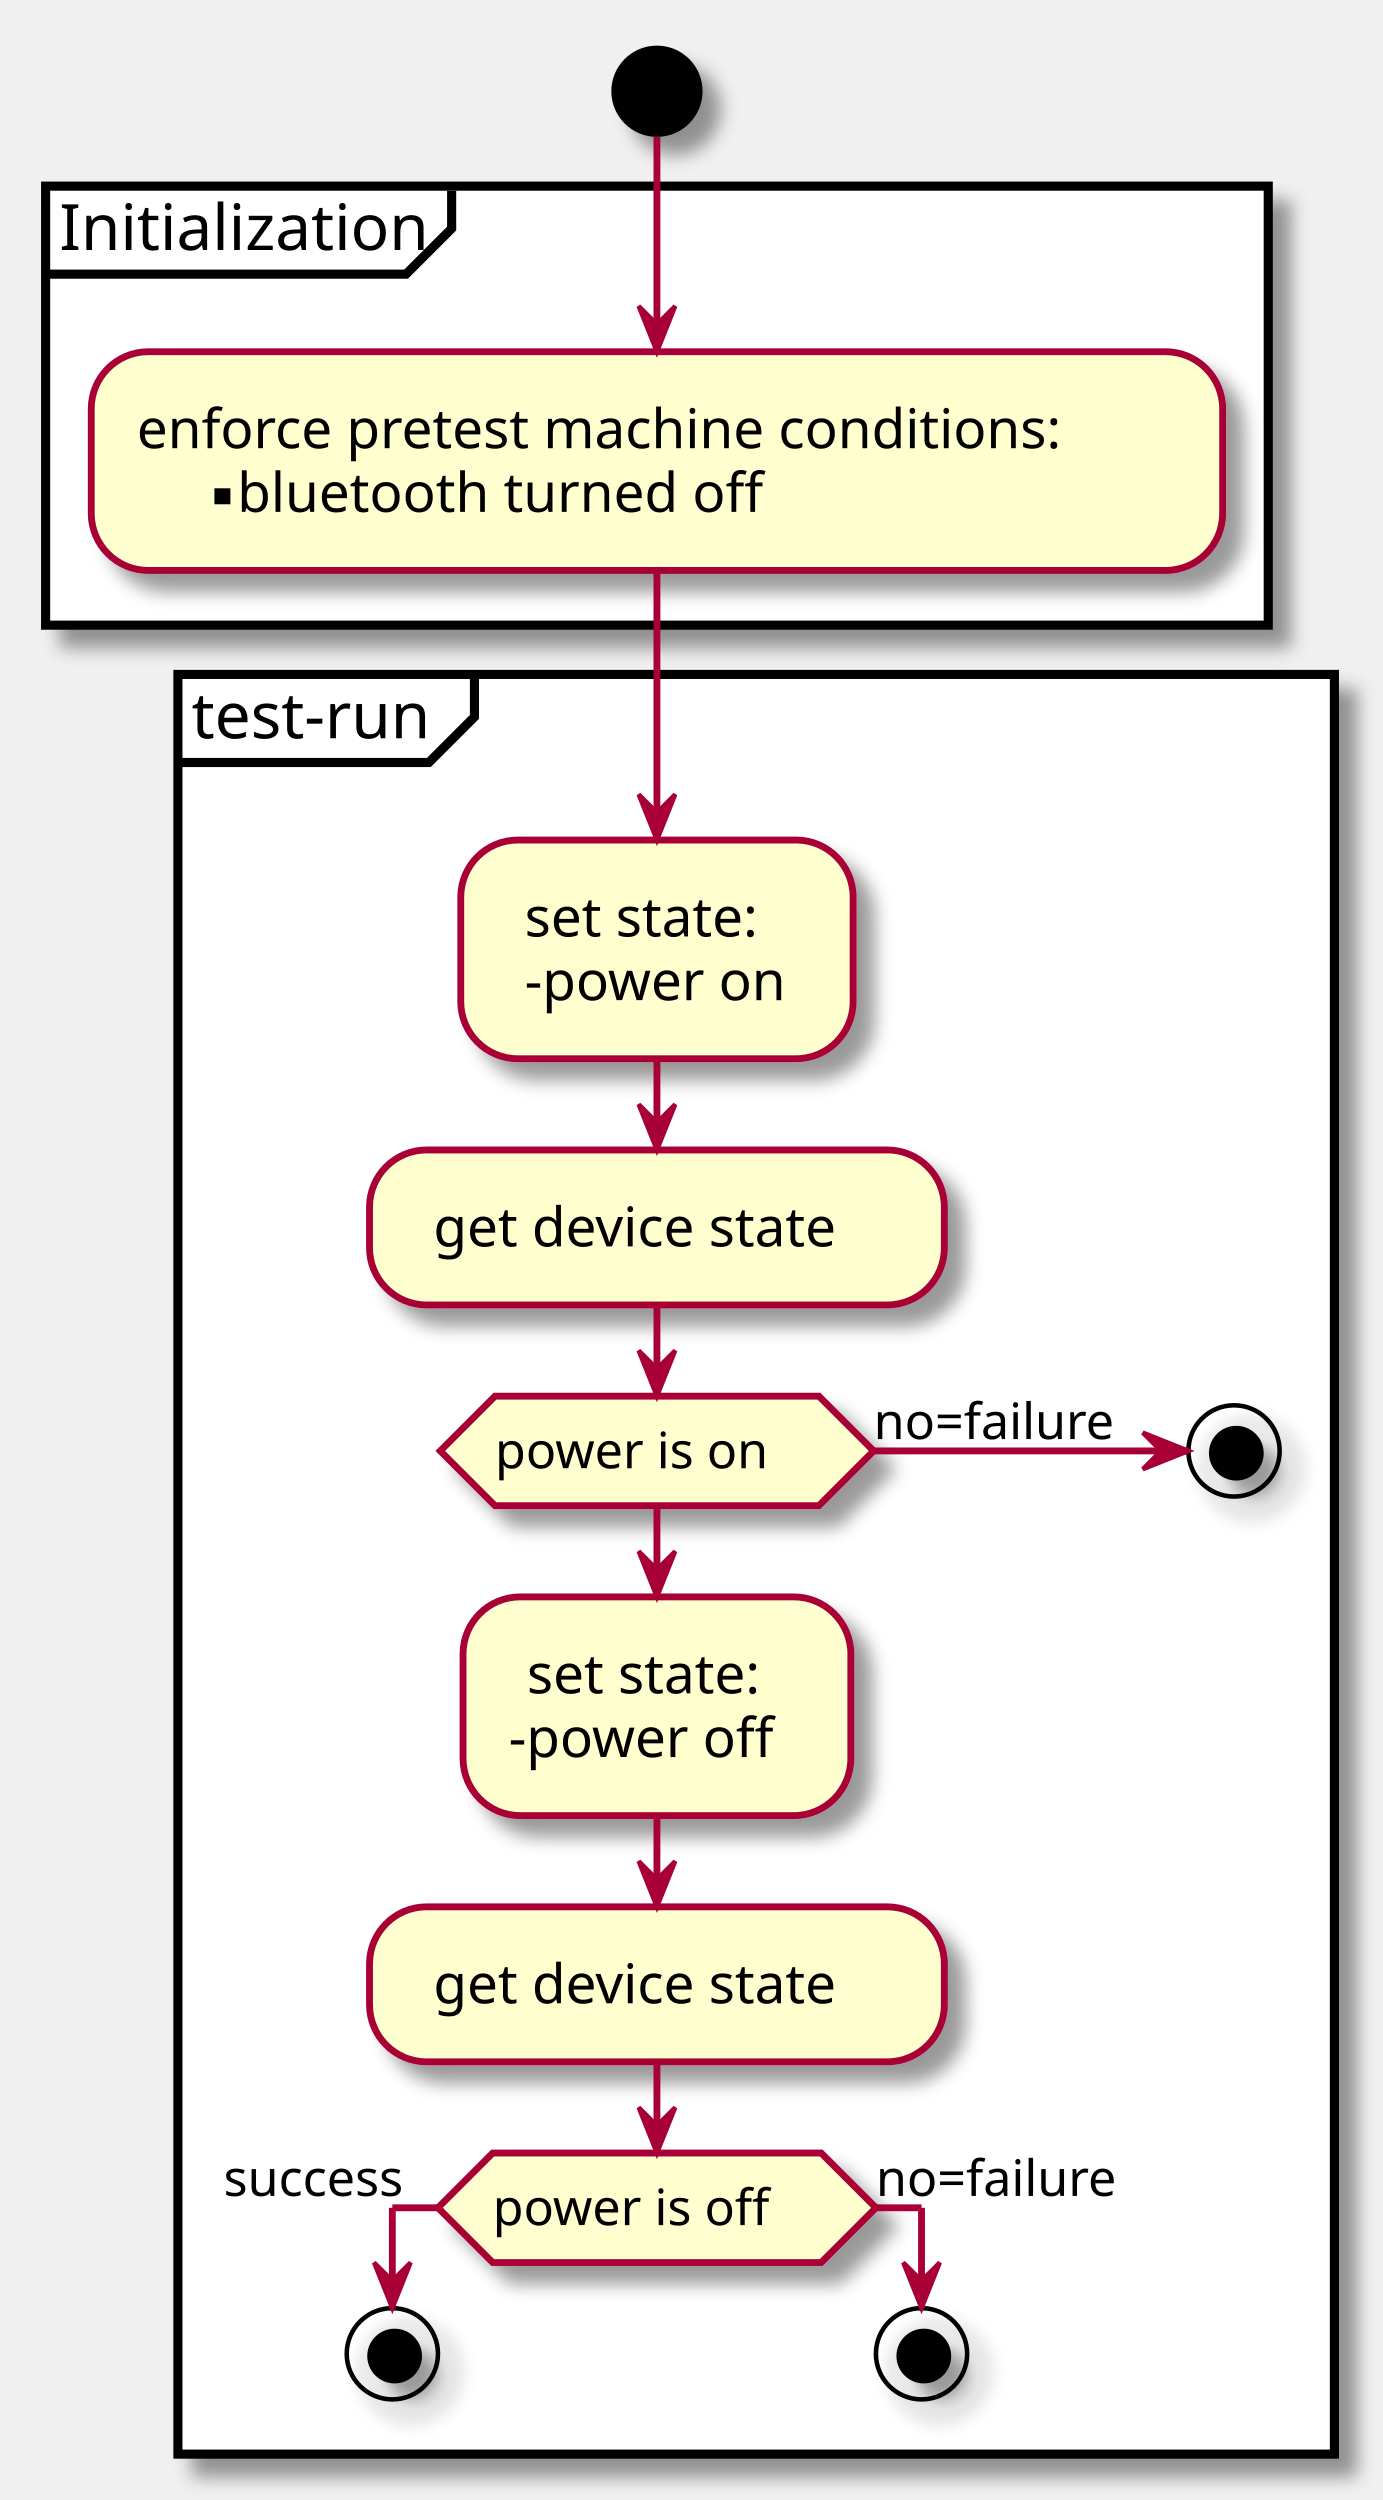
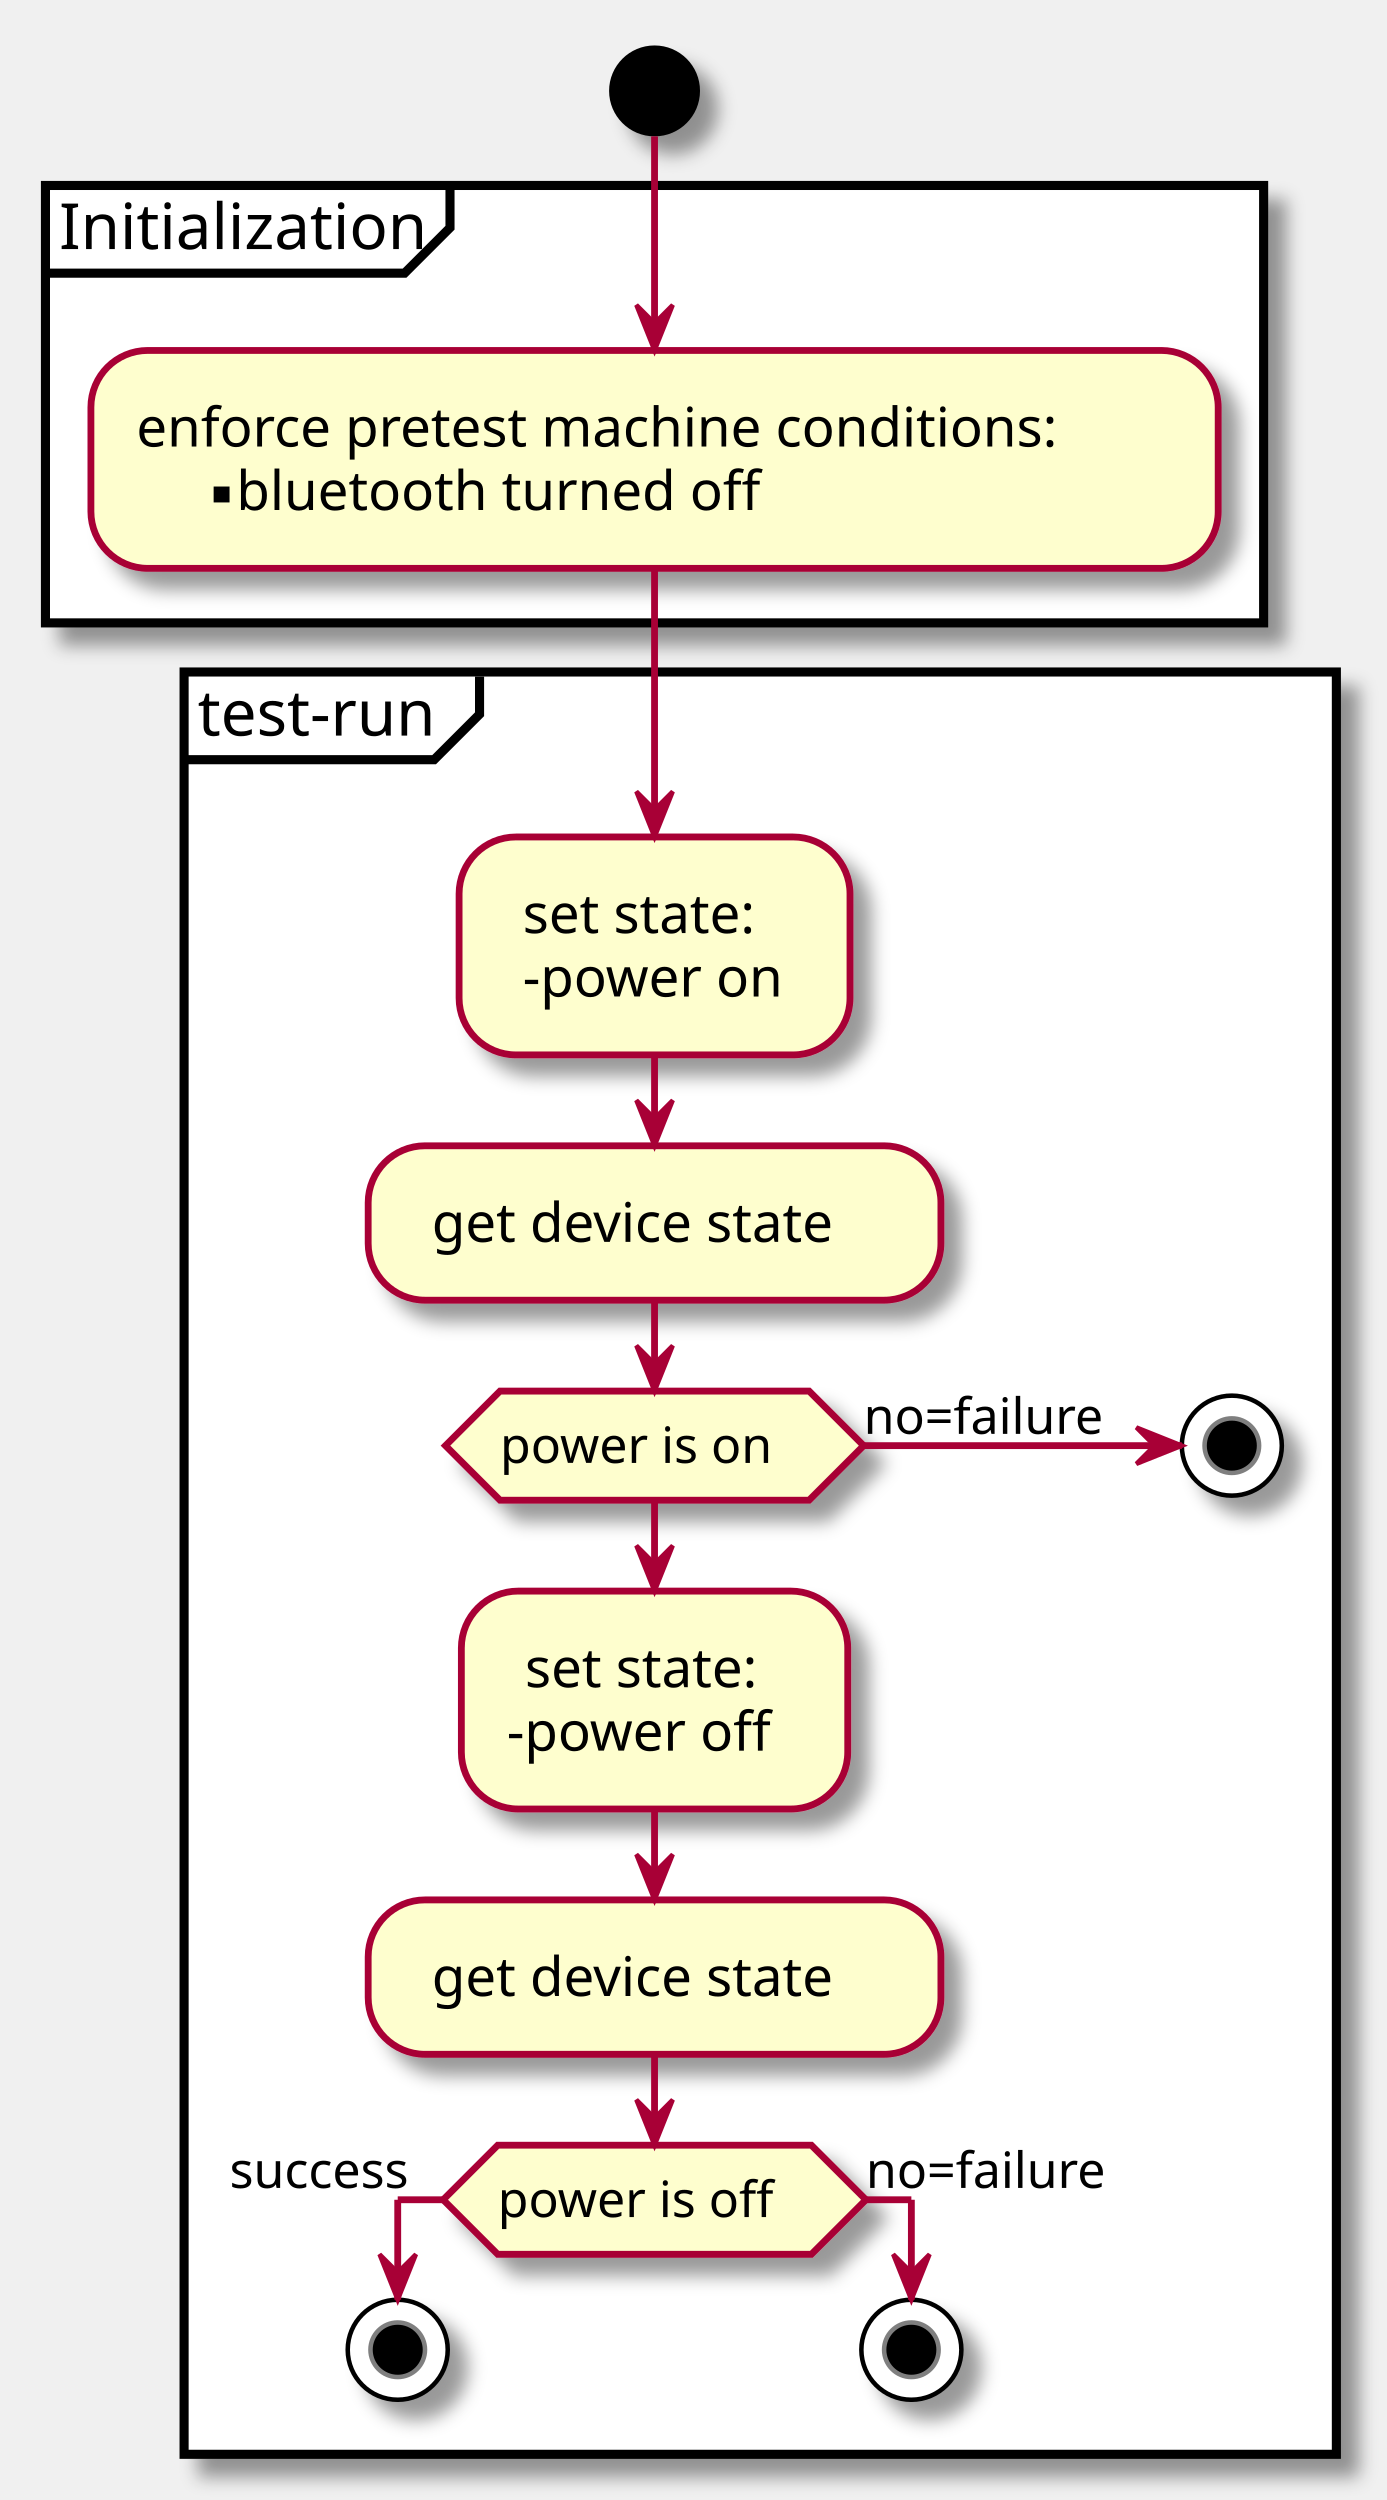
- <svg xmlns="http://www.w3.org/2000/svg" contentScriptType="application/ecmascript" contentStyleType="text/css" height="548px" preserveAspectRatio="none" style="width:303px;height:548px;" version="1.1" viewBox="0 0 303 548" width="303px" zoomAndPan="magnify">
+ <svg xmlns="http://www.w3.org/2000/svg" contentScriptType="application/ecmascript" contentStyleType="text/css" height="550px" preserveAspectRatio="none" style="width:305px;height:550px;background:#F0F0F0;" version="1.1" viewBox="0 0 305 550" width="305px" zoomAndPan="magnify">
  <defs>
-     <filter height="300%" id="f1t3v11fvi8ij8" width="300%" x="-1" y="-1">
+     <filter height="300%" id="f1nukkwkt4skaq" width="300%" x="-1" y="-1">
      <feGaussianBlur result="blurOut" stdDeviation="2.0" />
      <feColorMatrix in="blurOut" result="blurOut2" type="matrix" values="0 0 0 0 0 0 0 0 0 0 0 0 0 0 0 0 0 0 .4 0" />
      <feOffset dx="4.0" dy="4.0" in="blurOut2" result="blurOut3" />
      <feBlend in="SourceGraphic" in2="blurOut3" mode="normal" />
    </filter>
  </defs>
  <g>
-     <ellipse cx="144" cy="20" fill="#000000" filter="url(#f1t3v11fvi8ij8)" rx="10" ry="10" style="stroke: none; stroke-width: 1.0;" />
-     <rect fill="#FFFFFF" filter="url(#f1t3v11fvi8ij8)" height="96.234" style="stroke: #000000; stroke-width: 2.0;" width="268" x="10" y="40.802" />
+     <ellipse cx="144" cy="20" fill="#000000" filter="url(#f1nukkwkt4skaq)" rx="10" ry="10" style="stroke: none; stroke-width: 1.0;" />
+     <rect fill="#FFFFFF" filter="url(#f1nukkwkt4skaq)" height="96.234" style="stroke: #000000; stroke-width: 2.0;" width="268" x="10" y="40.802" />
    <path d="M99,41.802 L99,50.099 L89,60.099 L10,60.099 " fill="none" style="stroke: #000000; stroke-width: 2.0;" />
    <text fill="#000000" font-family="sans-serif" font-size="14" lengthAdjust="spacingAndGlyphs" textLength="79" x="13" y="54.797">Initialization</text>
-     <rect fill="#FEFECE" filter="url(#f1t3v11fvi8ij8)" height="47.938" rx="12.5" ry="12.5" style="stroke: #A80036; stroke-width: 1.5;" width="248" x="20" y="77.099" />
+     <rect fill="#FEFECE" filter="url(#f1nukkwkt4skaq)" height="47.938" rx="12.5" ry="12.5" style="stroke: #A80036; stroke-width: 1.5;" width="248" x="20" y="77.099" />
    <text fill="#000000" font-family="sans-serif" font-size="12" lengthAdjust="spacingAndGlyphs" textLength="228" x="30" y="98.237">enforce pretest machine conditions:</text>
    <rect fill="#000000" height="3.5" style="stroke: #000000; stroke-width: 0.0;" width="3.5" x="47" y="107.036" />
    <text fill="#000000" font-family="sans-serif" font-size="12" lengthAdjust="spacingAndGlyphs" textLength="127" x="52" y="112.206">bluetooth turned off</text>
-     <rect fill="#FFFFFF" filter="url(#f1t3v11fvi8ij8)" height="390.109" style="stroke: #000000; stroke-width: 2.0;" width="253.5" x="39" y="147.838" />
-     <path d="M104,148.838 L104,157.135 L94,167.135 L39,167.135 " fill="none" style="stroke: #000000; stroke-width: 2.0;" />
-     <text fill="#000000" font-family="sans-serif" font-size="14" lengthAdjust="spacingAndGlyphs" textLength="55" x="42" y="161.833">test-run</text>
-     <rect fill="#FEFECE" filter="url(#f1t3v11fvi8ij8)" height="47.938" rx="12.5" ry="12.5" style="stroke: #A80036; stroke-width: 1.5;" width="86" x="101" y="184.135" />
+     <rect fill="#FFFFFF" filter="url(#f1nukkwkt4skaq)" height="392.109" style="stroke: #000000; stroke-width: 2.0;" width="253.5" x="40.5" y="147.838" />
+     <path d="M105.5,148.838 L105.5,157.135 L95.5,167.135 L40.5,167.135 " fill="none" style="stroke: #000000; stroke-width: 2.0;" />
+     <text fill="#000000" font-family="sans-serif" font-size="14" lengthAdjust="spacingAndGlyphs" textLength="55" x="43.5" y="161.833">test-run</text>
+     <rect fill="#FEFECE" filter="url(#f1nukkwkt4skaq)" height="47.938" rx="12.5" ry="12.5" style="stroke: #A80036; stroke-width: 1.5;" width="86" x="101" y="184.135" />
    <text fill="#000000" font-family="sans-serif" font-size="12" lengthAdjust="spacingAndGlyphs" textLength="61" x="115" y="205.273">set state:</text>
    <text fill="#000000" font-family="sans-serif" font-size="12" lengthAdjust="spacingAndGlyphs" textLength="62" x="115" y="219.242">-power on</text>
-     <rect fill="#FEFECE" filter="url(#f1t3v11fvi8ij8)" height="33.969" rx="12.5" ry="12.5" style="stroke: #A80036; stroke-width: 1.5;" width="126" x="81" y="252.072" />
+     <rect fill="#FEFECE" filter="url(#f1nukkwkt4skaq)" height="33.969" rx="12.5" ry="12.5" style="stroke: #A80036; stroke-width: 1.5;" width="126" x="81" y="252.072" />
    <text fill="#000000" font-family="sans-serif" font-size="12" lengthAdjust="spacingAndGlyphs" textLength="102" x="95" y="273.211">get device state</text>
-     <rect fill="#FEFECE" filter="url(#f1t3v11fvi8ij8)" height="47.938" rx="12.5" ry="12.5" style="stroke: #A80036; stroke-width: 1.5;" width="85" x="101.5" y="350.041" />
+     <rect fill="#FEFECE" filter="url(#f1nukkwkt4skaq)" height="47.938" rx="12.5" ry="12.5" style="stroke: #A80036; stroke-width: 1.5;" width="85" x="101.5" y="350.041" />
    <text fill="#000000" font-family="sans-serif" font-size="12" lengthAdjust="spacingAndGlyphs" textLength="61" x="115.5" y="371.18">set state:</text>
    <text fill="#000000" font-family="sans-serif" font-size="12" lengthAdjust="spacingAndGlyphs" textLength="62" x="111.5" y="385.148">-power off</text>
-     <polygon fill="#FEFECE" filter="url(#f1t3v11fvi8ij8)" points="108.5,306.041,179.5,306.041,191.5,318.041,179.5,330.041,108.5,330.041,96.5,318.041,108.5,306.041" style="stroke: #A80036; stroke-width: 1.5;" />
-     <text fill="#000000" font-family="sans-serif" font-size="11" lengthAdjust="spacingAndGlyphs" textLength="67" x="108.5" y="321.849">power is on</text>
-     <text fill="#000000" font-family="sans-serif" font-size="11" lengthAdjust="spacingAndGlyphs" textLength="59" x="191.5" y="315.447">no=failure</text>
-     <ellipse cx="270.5" cy="318.041" fill="none" filter="url(#f1t3v11fvi8ij8)" rx="10" ry="10" style="stroke: #000000; stroke-width: 1.0;" />
-     <ellipse cx="271" cy="318.541" fill="#000000" filter="url(#f1t3v11fvi8ij8)" rx="6" ry="6" style="stroke: none; stroke-width: 1.0;" />
-     <rect fill="#FEFECE" filter="url(#f1t3v11fvi8ij8)" height="33.969" rx="12.5" ry="12.5" style="stroke: #A80036; stroke-width: 1.5;" width="126" x="81" y="417.978" />
+     <polygon fill="#FEFECE" filter="url(#f1nukkwkt4skaq)" points="110,306.041,178,306.041,190,318.041,178,330.041,110,330.041,98,318.041,110,306.041" style="stroke: #A80036; stroke-width: 1.5;" />
+     <text fill="#000000" font-family="sans-serif" font-size="11" lengthAdjust="spacingAndGlyphs" textLength="65" x="110" y="321.849">power is on</text>
+     <text fill="#000000" font-family="sans-serif" font-size="11" lengthAdjust="spacingAndGlyphs" textLength="59" x="190" y="315.447">no=failure</text>
+     <ellipse cx="271" cy="318.041" fill="#FFFFFF" filter="url(#f1nukkwkt4skaq)" rx="11" ry="11" style="stroke: #000000; stroke-width: 1.0;" />
+     <ellipse cx="271" cy="318.041" fill="#000000" rx="6" ry="6" style="stroke: #7F7F7F; stroke-width: 1.0;" />
+     <rect fill="#FEFECE" filter="url(#f1nukkwkt4skaq)" height="33.969" rx="12.5" ry="12.5" style="stroke: #A80036; stroke-width: 1.5;" width="126" x="81" y="417.978" />
    <text fill="#000000" font-family="sans-serif" font-size="12" lengthAdjust="spacingAndGlyphs" textLength="102" x="95" y="439.117">get device state</text>
-     <polygon fill="#FEFECE" filter="url(#f1t3v11fvi8ij8)" points="108,471.947,180,471.947,192,483.947,180,495.947,108,495.947,96,483.947,108,471.947" style="stroke: #A80036; stroke-width: 1.5;" />
-     <text fill="#000000" font-family="sans-serif" font-size="11" lengthAdjust="spacingAndGlyphs" textLength="68" x="108" y="487.755">power is off</text>
-     <text fill="#000000" font-family="sans-serif" font-size="11" lengthAdjust="spacingAndGlyphs" textLength="47" x="49" y="481.353">success</text>
-     <text fill="#000000" font-family="sans-serif" font-size="11" lengthAdjust="spacingAndGlyphs" textLength="59" x="192" y="481.353">no=failure</text>
-     <ellipse cx="86" cy="515.947" fill="none" filter="url(#f1t3v11fvi8ij8)" rx="10" ry="10" style="stroke: #000000; stroke-width: 1.0;" />
-     <ellipse cx="86.5" cy="516.447" fill="#000000" filter="url(#f1t3v11fvi8ij8)" rx="6" ry="6" style="stroke: none; stroke-width: 1.0;" />
-     <ellipse cx="202" cy="515.947" fill="none" filter="url(#f1t3v11fvi8ij8)" rx="10" ry="10" style="stroke: #000000; stroke-width: 1.0;" />
-     <ellipse cx="202.5" cy="516.447" fill="#000000" filter="url(#f1t3v11fvi8ij8)" rx="6" ry="6" style="stroke: none; stroke-width: 1.0;" />
+     <polygon fill="#FEFECE" filter="url(#f1nukkwkt4skaq)" points="109.5,471.947,178.5,471.947,190.5,483.947,178.5,495.947,109.5,495.947,97.5,483.947,109.5,471.947" style="stroke: #A80036; stroke-width: 1.5;" />
+     <text fill="#000000" font-family="sans-serif" font-size="11" lengthAdjust="spacingAndGlyphs" textLength="66" x="109.5" y="487.755">power is off</text>
+     <text fill="#000000" font-family="sans-serif" font-size="11" lengthAdjust="spacingAndGlyphs" textLength="47" x="50.5" y="481.353">success</text>
+     <text fill="#000000" font-family="sans-serif" font-size="11" lengthAdjust="spacingAndGlyphs" textLength="59" x="190.5" y="481.353">no=failure</text>
+     <ellipse cx="87.5" cy="516.947" fill="#FFFFFF" filter="url(#f1nukkwkt4skaq)" rx="11" ry="11" style="stroke: #000000; stroke-width: 1.0;" />
+     <ellipse cx="87.5" cy="516.947" fill="#000000" rx="6" ry="6" style="stroke: #7F7F7F; stroke-width: 1.0;" />
+     <ellipse cx="200.5" cy="516.947" fill="#FFFFFF" filter="url(#f1nukkwkt4skaq)" rx="11" ry="11" style="stroke: #000000; stroke-width: 1.0;" />
+     <ellipse cx="200.5" cy="516.947" fill="#000000" rx="6" ry="6" style="stroke: #7F7F7F; stroke-width: 1.0;" />
    <line style="stroke: #A80036; stroke-width: 1.5;" x1="144" x2="144" y1="30" y2="77.099" />
    <polygon fill="#A80036" points="140,67.099,144,77.099,148,67.099,144,71.099" style="stroke: #A80036; stroke-width: 1.0;" />
    <line style="stroke: #A80036; stroke-width: 1.5;" x1="144" x2="144" y1="232.072" y2="252.072" />
    <polygon fill="#A80036" points="140,242.072,144,252.072,148,242.072,144,246.072" style="stroke: #A80036; stroke-width: 1.0;" />
    <line style="stroke: #A80036; stroke-width: 1.5;" x1="144" x2="144" y1="330.041" y2="350.041" />
    <polygon fill="#A80036" points="140,340.041,144,350.041,148,340.041,144,344.041" style="stroke: #A80036; stroke-width: 1.0;" />
-     <line style="stroke: #A80036; stroke-width: 1.5;" x1="191.5" x2="260.5" y1="318.041" y2="318.041" />
-     <polygon fill="#A80036" points="250.5,314.041,260.5,318.041,250.5,322.041,254.5,318.041" style="stroke: #A80036; stroke-width: 1.0;" />
+     <line style="stroke: #A80036; stroke-width: 1.5;" x1="190" x2="260" y1="318.041" y2="318.041" />
+     <polygon fill="#A80036" points="250,314.041,260,318.041,250,322.041,254,318.041" style="stroke: #A80036; stroke-width: 1.0;" />
    <line style="stroke: #A80036; stroke-width: 1.5;" x1="144" x2="144" y1="397.978" y2="417.978" />
    <polygon fill="#A80036" points="140,407.978,144,417.978,148,407.978,144,411.978" style="stroke: #A80036; stroke-width: 1.0;" />
    <line style="stroke: #A80036; stroke-width: 1.5;" x1="144" x2="144" y1="286.041" y2="306.041" />
    <polygon fill="#A80036" points="140,296.041,144,306.041,148,296.041,144,300.041" style="stroke: #A80036; stroke-width: 1.0;" />
-     <line style="stroke: #A80036; stroke-width: 1.5;" x1="96" x2="86" y1="483.947" y2="483.947" />
-     <line style="stroke: #A80036; stroke-width: 1.5;" x1="86" x2="86" y1="483.947" y2="505.947" />
-     <polygon fill="#A80036" points="82,495.947,86,505.947,90,495.947,86,499.947" style="stroke: #A80036; stroke-width: 1.0;" />
-     <line style="stroke: #A80036; stroke-width: 1.5;" x1="192" x2="202" y1="483.947" y2="483.947" />
-     <line style="stroke: #A80036; stroke-width: 1.5;" x1="202" x2="202" y1="483.947" y2="505.947" />
-     <polygon fill="#A80036" points="198,495.947,202,505.947,206,495.947,202,499.947" style="stroke: #A80036; stroke-width: 1.0;" />
+     <line style="stroke: #A80036; stroke-width: 1.5;" x1="97.5" x2="87.5" y1="483.947" y2="483.947" />
+     <line style="stroke: #A80036; stroke-width: 1.5;" x1="87.5" x2="87.5" y1="483.947" y2="505.947" />
+     <polygon fill="#A80036" points="83.5,495.947,87.5,505.947,91.5,495.947,87.5,499.947" style="stroke: #A80036; stroke-width: 1.0;" />
+     <line style="stroke: #A80036; stroke-width: 1.5;" x1="190.5" x2="200.5" y1="483.947" y2="483.947" />
+     <line style="stroke: #A80036; stroke-width: 1.5;" x1="200.5" x2="200.5" y1="483.947" y2="505.947" />
+     <polygon fill="#A80036" points="196.5,495.947,200.5,505.947,204.5,495.947,200.5,499.947" style="stroke: #A80036; stroke-width: 1.0;" />
    <line style="stroke: #A80036; stroke-width: 1.5;" x1="144" x2="144" y1="451.947" y2="471.947" />
    <polygon fill="#A80036" points="140,461.947,144,471.947,148,461.947,144,465.947" style="stroke: #A80036; stroke-width: 1.0;" />
    <line style="stroke: #A80036; stroke-width: 1.5;" x1="144" x2="144" y1="125.036" y2="184.135" />
    <polygon fill="#A80036" points="140,174.135,144,184.135,148,174.135,144,178.135" style="stroke: #A80036; stroke-width: 1.0;" />
  </g>
</svg>
